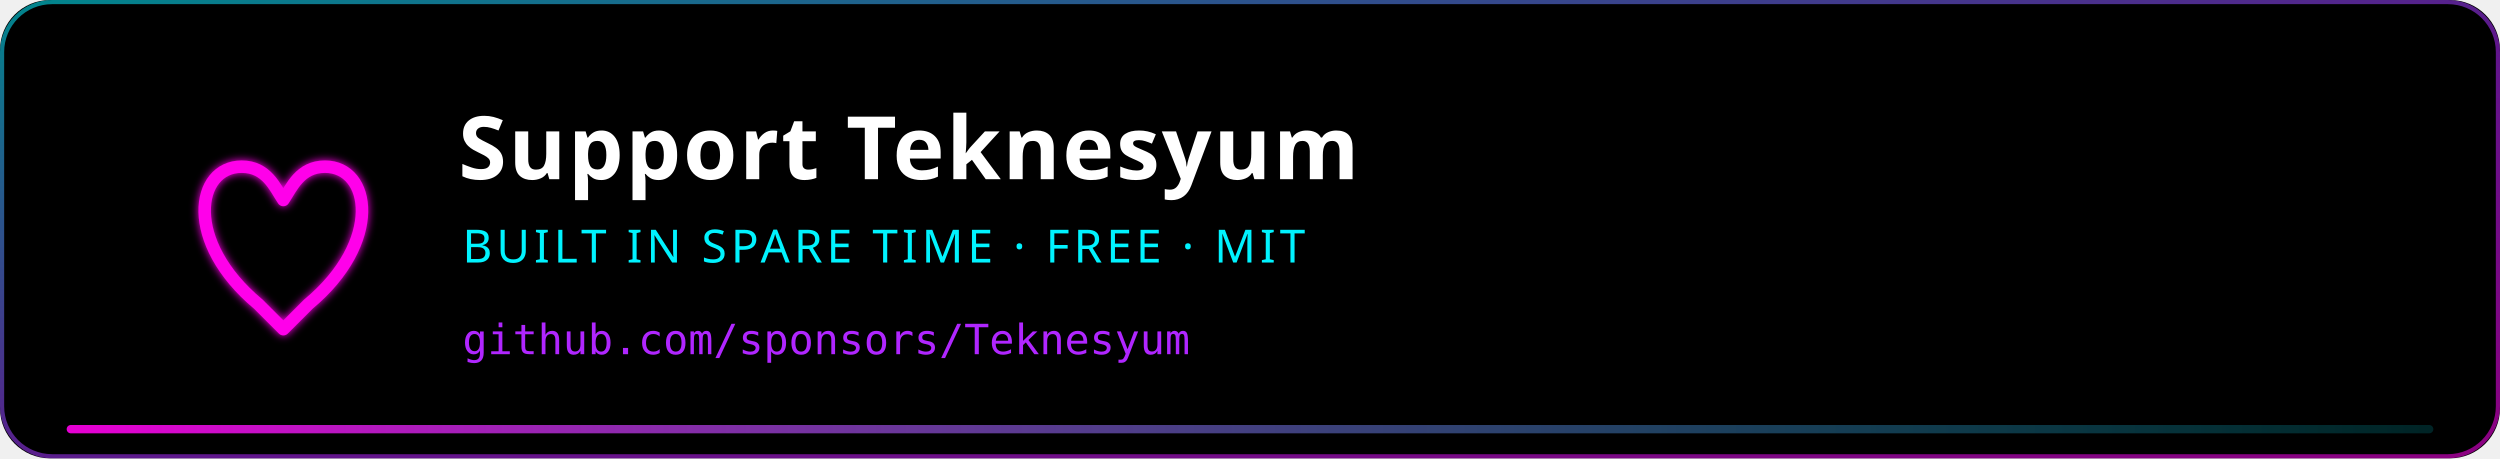
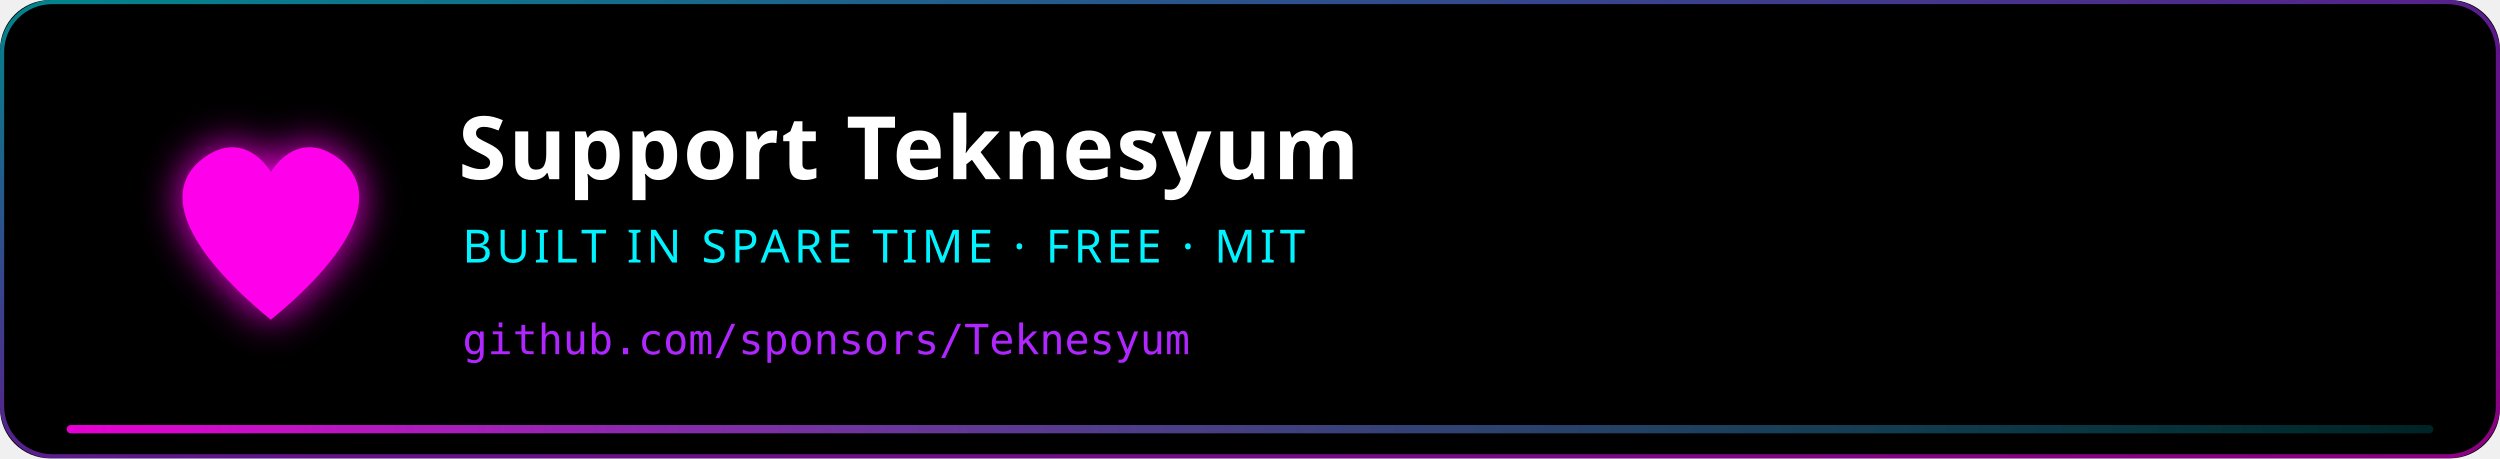
<svg xmlns="http://www.w3.org/2000/svg" viewBox="0 0 1200 220" width="1200" height="220" role="img" aria-label="Support Teknesyum — built in spare time, free, MIT">
  <defs>
    <linearGradient id="neon" x1="0" y1="0" x2="1" y2="1">
      <stop offset="0%" stop-color="#00f3ff" />
      <stop offset="55%" stop-color="#b026ff" />
      <stop offset="100%" stop-color="#ff00ea" />
    </linearGradient>
    <linearGradient id="edge" x1="0" y1="0" x2="1" y2="0">
      <stop offset="0%" stop-color="#ff00ea" stop-opacity="0.9" />
      <stop offset="100%" stop-color="#00f3ff" stop-opacity="0.15" />
    </linearGradient>
    <filter id="glow" x="-50%" y="-50%" width="200%" height="200%">
      <feGaussianBlur stdDeviation="2" result="b" />
      <feMerge>
        <feMergeNode in="b" />
        <feMergeNode in="SourceGraphic" />
      </feMerge>
    </filter>
  </defs>
  <rect width="1200" height="220" rx="24" fill="#000000" />
  <rect x="1" y="1" width="1198" height="218" rx="24" fill="none" stroke="url(#neon)" stroke-width="2" opacity="0.55" />
-   <g transform="translate(76 62)" filter="url(#glow)" fill="none" stroke="#ff00ea" stroke-width="6" stroke-linejoin="round">
-     <path d="M48 84 C12 54 18 18 40 18 C52 18 56 28 60 34 C64 28 68 18 80 18 C102 18 108 54 72 84 L60 96 Z" />
+   <g transform="translate(70 46) scale(5)" filter="url(#glow)" fill="#ff00ea">
+     <path d="M12 21.5 C3.5 14.5 1.5 9 5.5 6 C8.6 3.7 10.9 5.6 12 7.3 C13.1 5.6 15.4 3.7 18.5 6 C22.5 9 20.5 14.5 12 21.5 Z" />
  </g>
  <g font-family="Segoe UI, system-ui, sans-serif">
    <text x="220" y="86" font-size="42" font-weight="700" fill="#ffffff" letter-spacing="1">Support Teknesyum</text>
    <text x="222" y="126" font-size="22" fill="#00f3ff" letter-spacing="2">BUILT IN SPARE TIME · FREE · MIT</text>
    <g font-family="Consolas, 'Cascadia Mono', monospace" font-size="20">
      <text x="222" y="170" fill="#b026ff">github.com/sponsors/Teknesyum</text>
    </g>
  </g>
  <rect x="32" y="204" width="1136" height="4" rx="2" fill="url(#edge)" />
</svg>
